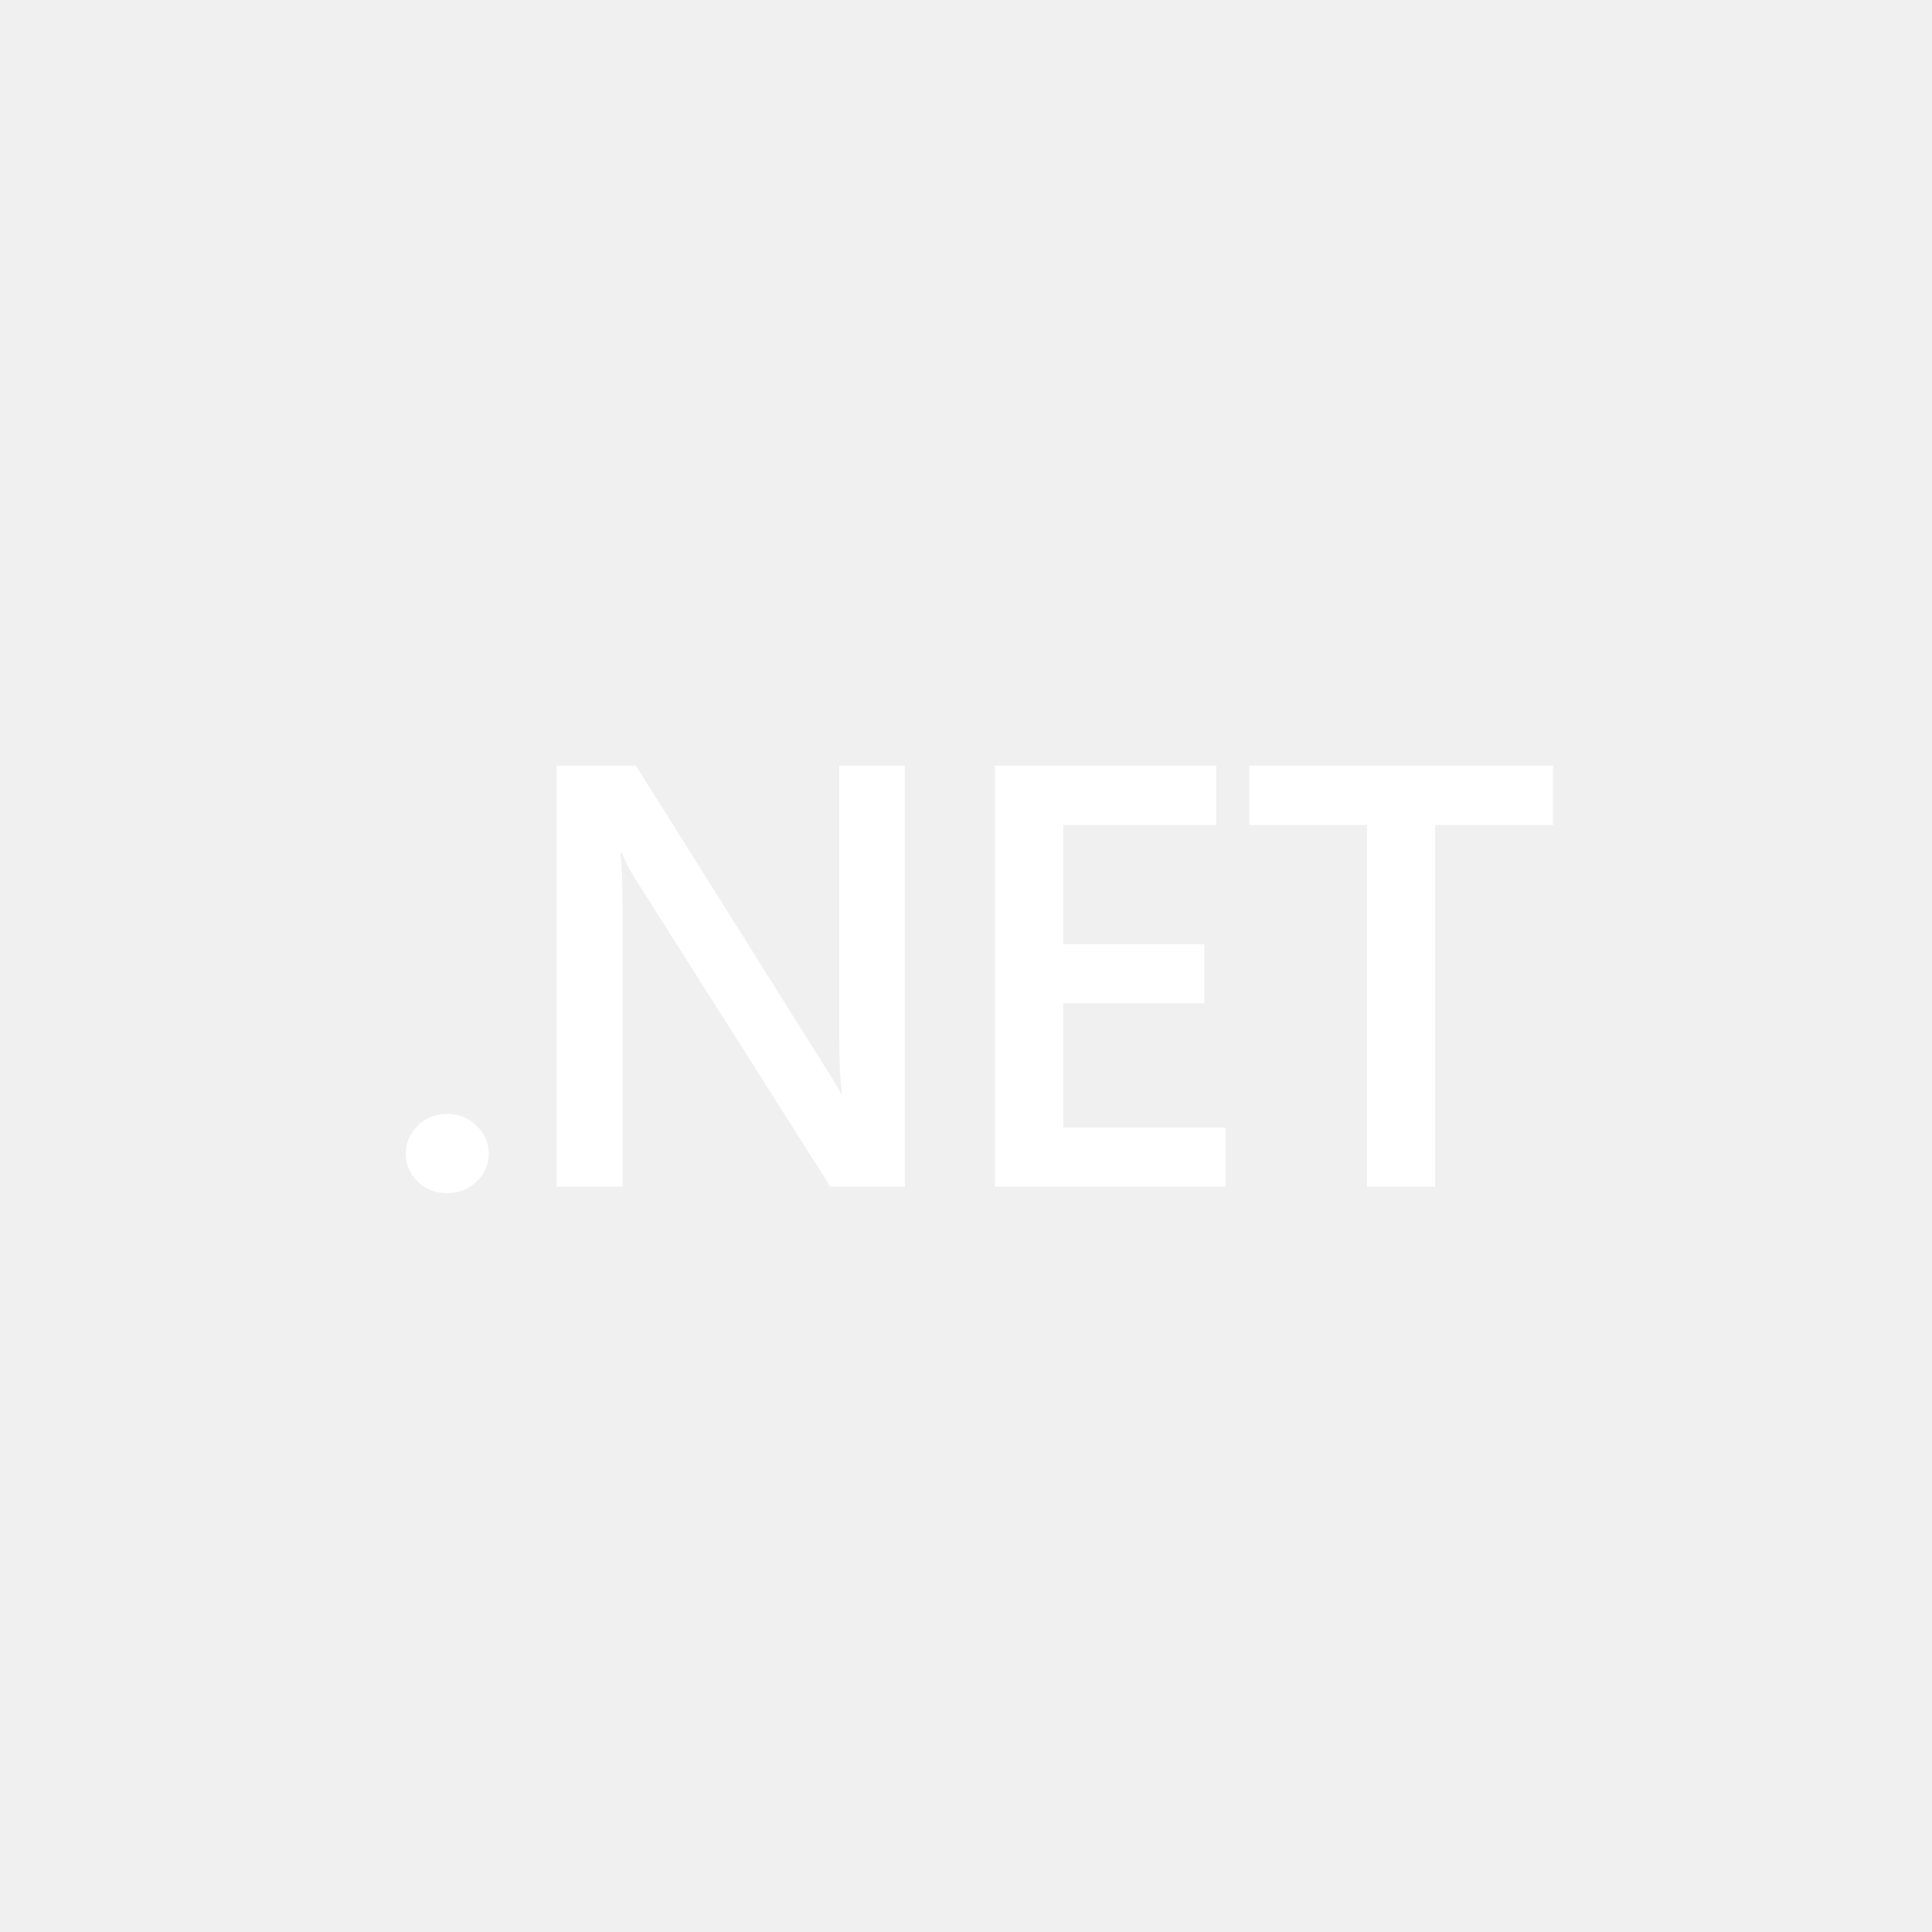
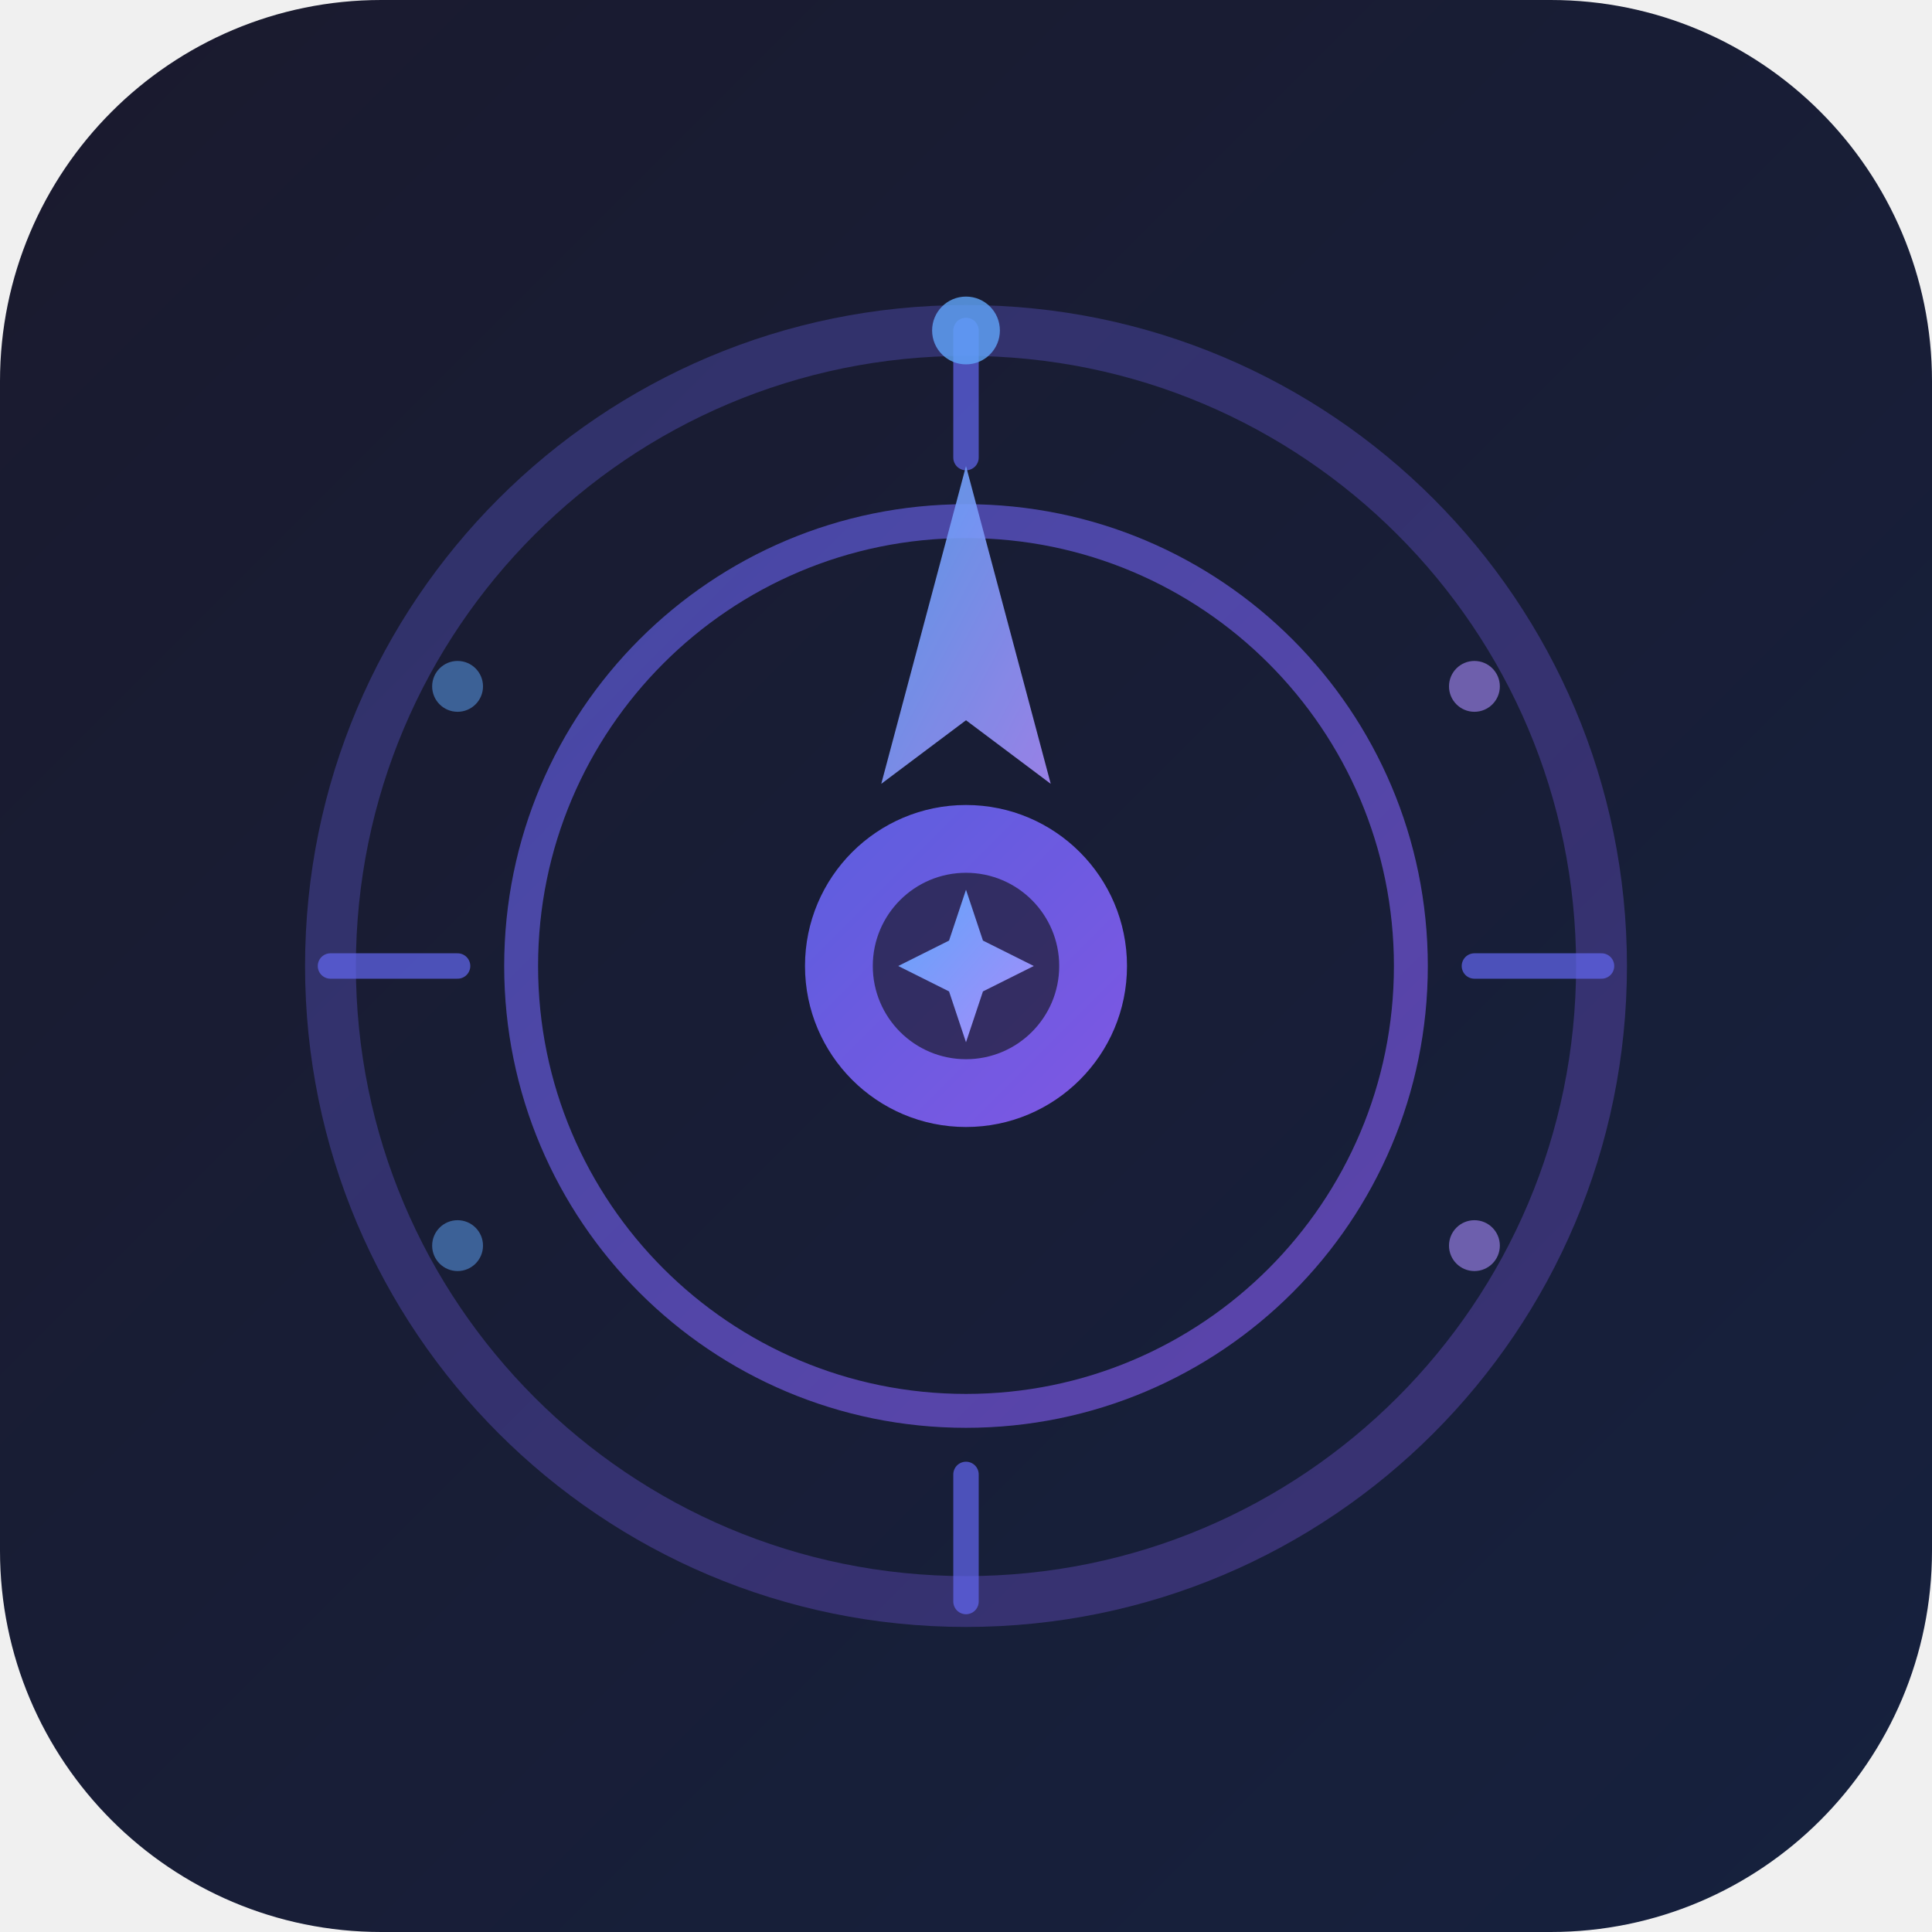
- <svg xmlns="http://www.w3.org/2000/svg" width="456" height="456" viewBox="0 0 456 456" version="1.1" xml:space="preserve" style="fill-rule:evenodd;clip-rule:evenodd;stroke-linejoin:round;stroke-miterlimit:2;">
-   <path d="m 105.5,281.609 c -2.703,0 -5.001,-0.9 -6.893,-2.702 -1.892,-1.848 -2.838,-4.042 -2.838,-6.582 0,-2.587 0.946,-4.804 2.838,-6.652 1.892,-1.848 4.19,-2.772 6.893,-2.772 2.748,0 5.068,0.924 6.96,2.772 1.937,1.848 2.906,4.064 2.906,6.652 0,2.54 -0.968,4.734 -2.906,6.582 -1.892,1.802 -4.212,2.702 -6.96,2.702 z" style="fill:#ffffff;fill-rule:nonzero;stroke-width:0.838" />
-   <path d="M 213.561,280.084 H 195.99 L 149.7,207.054 c -1.171,-1.848 -2.14,-3.765 -2.906,-5.751 h -0.406 c 0.361,2.125 0.541,6.675 0.541,13.65 v 65.132 h -15.543 v -99.36 h 18.719 l 44.737,71.298 c 1.892,2.957 3.109,4.989 3.649,6.098 h 0.27 c -0.45,-2.632 -0.676,-7.09 -0.676,-13.373 v -64.023 h 15.476 z" style="fill:#ffffff;fill-rule:nonzero;stroke-width:0.838" />
-   <path d="m 289.251,280.084 h -54.401 v -99.36 h 52.238 v 13.997 h -36.154 v 28.131 h 33.316 v 13.927 h -33.316 v 29.378 h 38.316 z" style="fill:#ffffff;fill-rule:nonzero;stroke-width:0.838" />
-   <path d="M 366.565,194.721 H 338.722 v 85.363 h -16.084 v -85.363 h -27.775 v -13.997 h 71.701 z" style="fill:#ffffff;fill-rule:nonzero;stroke-width:0.838" />
+ <svg xmlns="http://www.w3.org/2000/svg" width="456" height="456" viewBox="0 0 456 456" version="1.1">
+   <defs>
+     <linearGradient id="bg" x1="0%" y1="0%" x2="100%" y2="100%">
+       <stop offset="0%" style="stop-color:#1a1a2e" />
+       <stop offset="100%" style="stop-color:#16213e" />
+     </linearGradient>
+     <linearGradient id="ring" x1="0%" y1="0%" x2="100%" y2="100%">
+       <stop offset="0%" style="stop-color:#6366f1" />
+       <stop offset="100%" style="stop-color:#8b5cf6" />
+     </linearGradient>
+     <linearGradient id="spark" x1="0%" y1="0%" x2="100%" y2="100%">
+       <stop offset="0%" style="stop-color:#60a5fa" />
+       <stop offset="100%" style="stop-color:#a78bfa" />
+     </linearGradient>
+   </defs>
+   <rect x="0" y="0" width="456" height="456" rx="90" fill="url(#bg)" />
+   <circle cx="228" cy="228" r="150" fill="none" stroke="url(#ring)" stroke-width="12" opacity="0.3" />
+   <circle cx="228" cy="228" r="105" fill="none" stroke="url(#ring)" stroke-width="8" opacity="0.6" />
+   <line x1="228" y1="78" x2="228" y2="108" stroke="#6366f1" stroke-width="6" stroke-linecap="round" opacity="0.7" />
+   <line x1="228" y1="348" x2="228" y2="378" stroke="#6366f1" stroke-width="6" stroke-linecap="round" opacity="0.7" />
+   <line x1="78" y1="228" x2="108" y2="228" stroke="#6366f1" stroke-width="6" stroke-linecap="round" opacity="0.7" />
+   <line x1="348" y1="228" x2="378" y2="228" stroke="#6366f1" stroke-width="6" stroke-linecap="round" opacity="0.7" />
+   <polygon points="228,110 248,185 228,170 208,185" fill="url(#spark)" opacity="0.9" />
+   <circle cx="228" cy="228" r="38" fill="url(#ring)" opacity="0.9" />
+   <circle cx="228" cy="228" r="22" fill="#1a1a2e" opacity="0.7" />
+   <path d="M228,210 L232,222 L244,228 L232,234 L228,246 L224,234 L212,228 L224,222 Z" fill="url(#spark)" />
+   <circle cx="228" cy="78" r="8" fill="#60a5fa" opacity="0.8" />
+   <circle cx="348" cy="162" r="6" fill="#a78bfa" opacity="0.6" />
+   <circle cx="348" cy="294" r="6" fill="#a78bfa" opacity="0.6" />
+   <circle cx="108" cy="162" r="6" fill="#60a5fa" opacity="0.5" />
+   <circle cx="108" cy="294" r="6" fill="#60a5fa" opacity="0.5" />
</svg>
